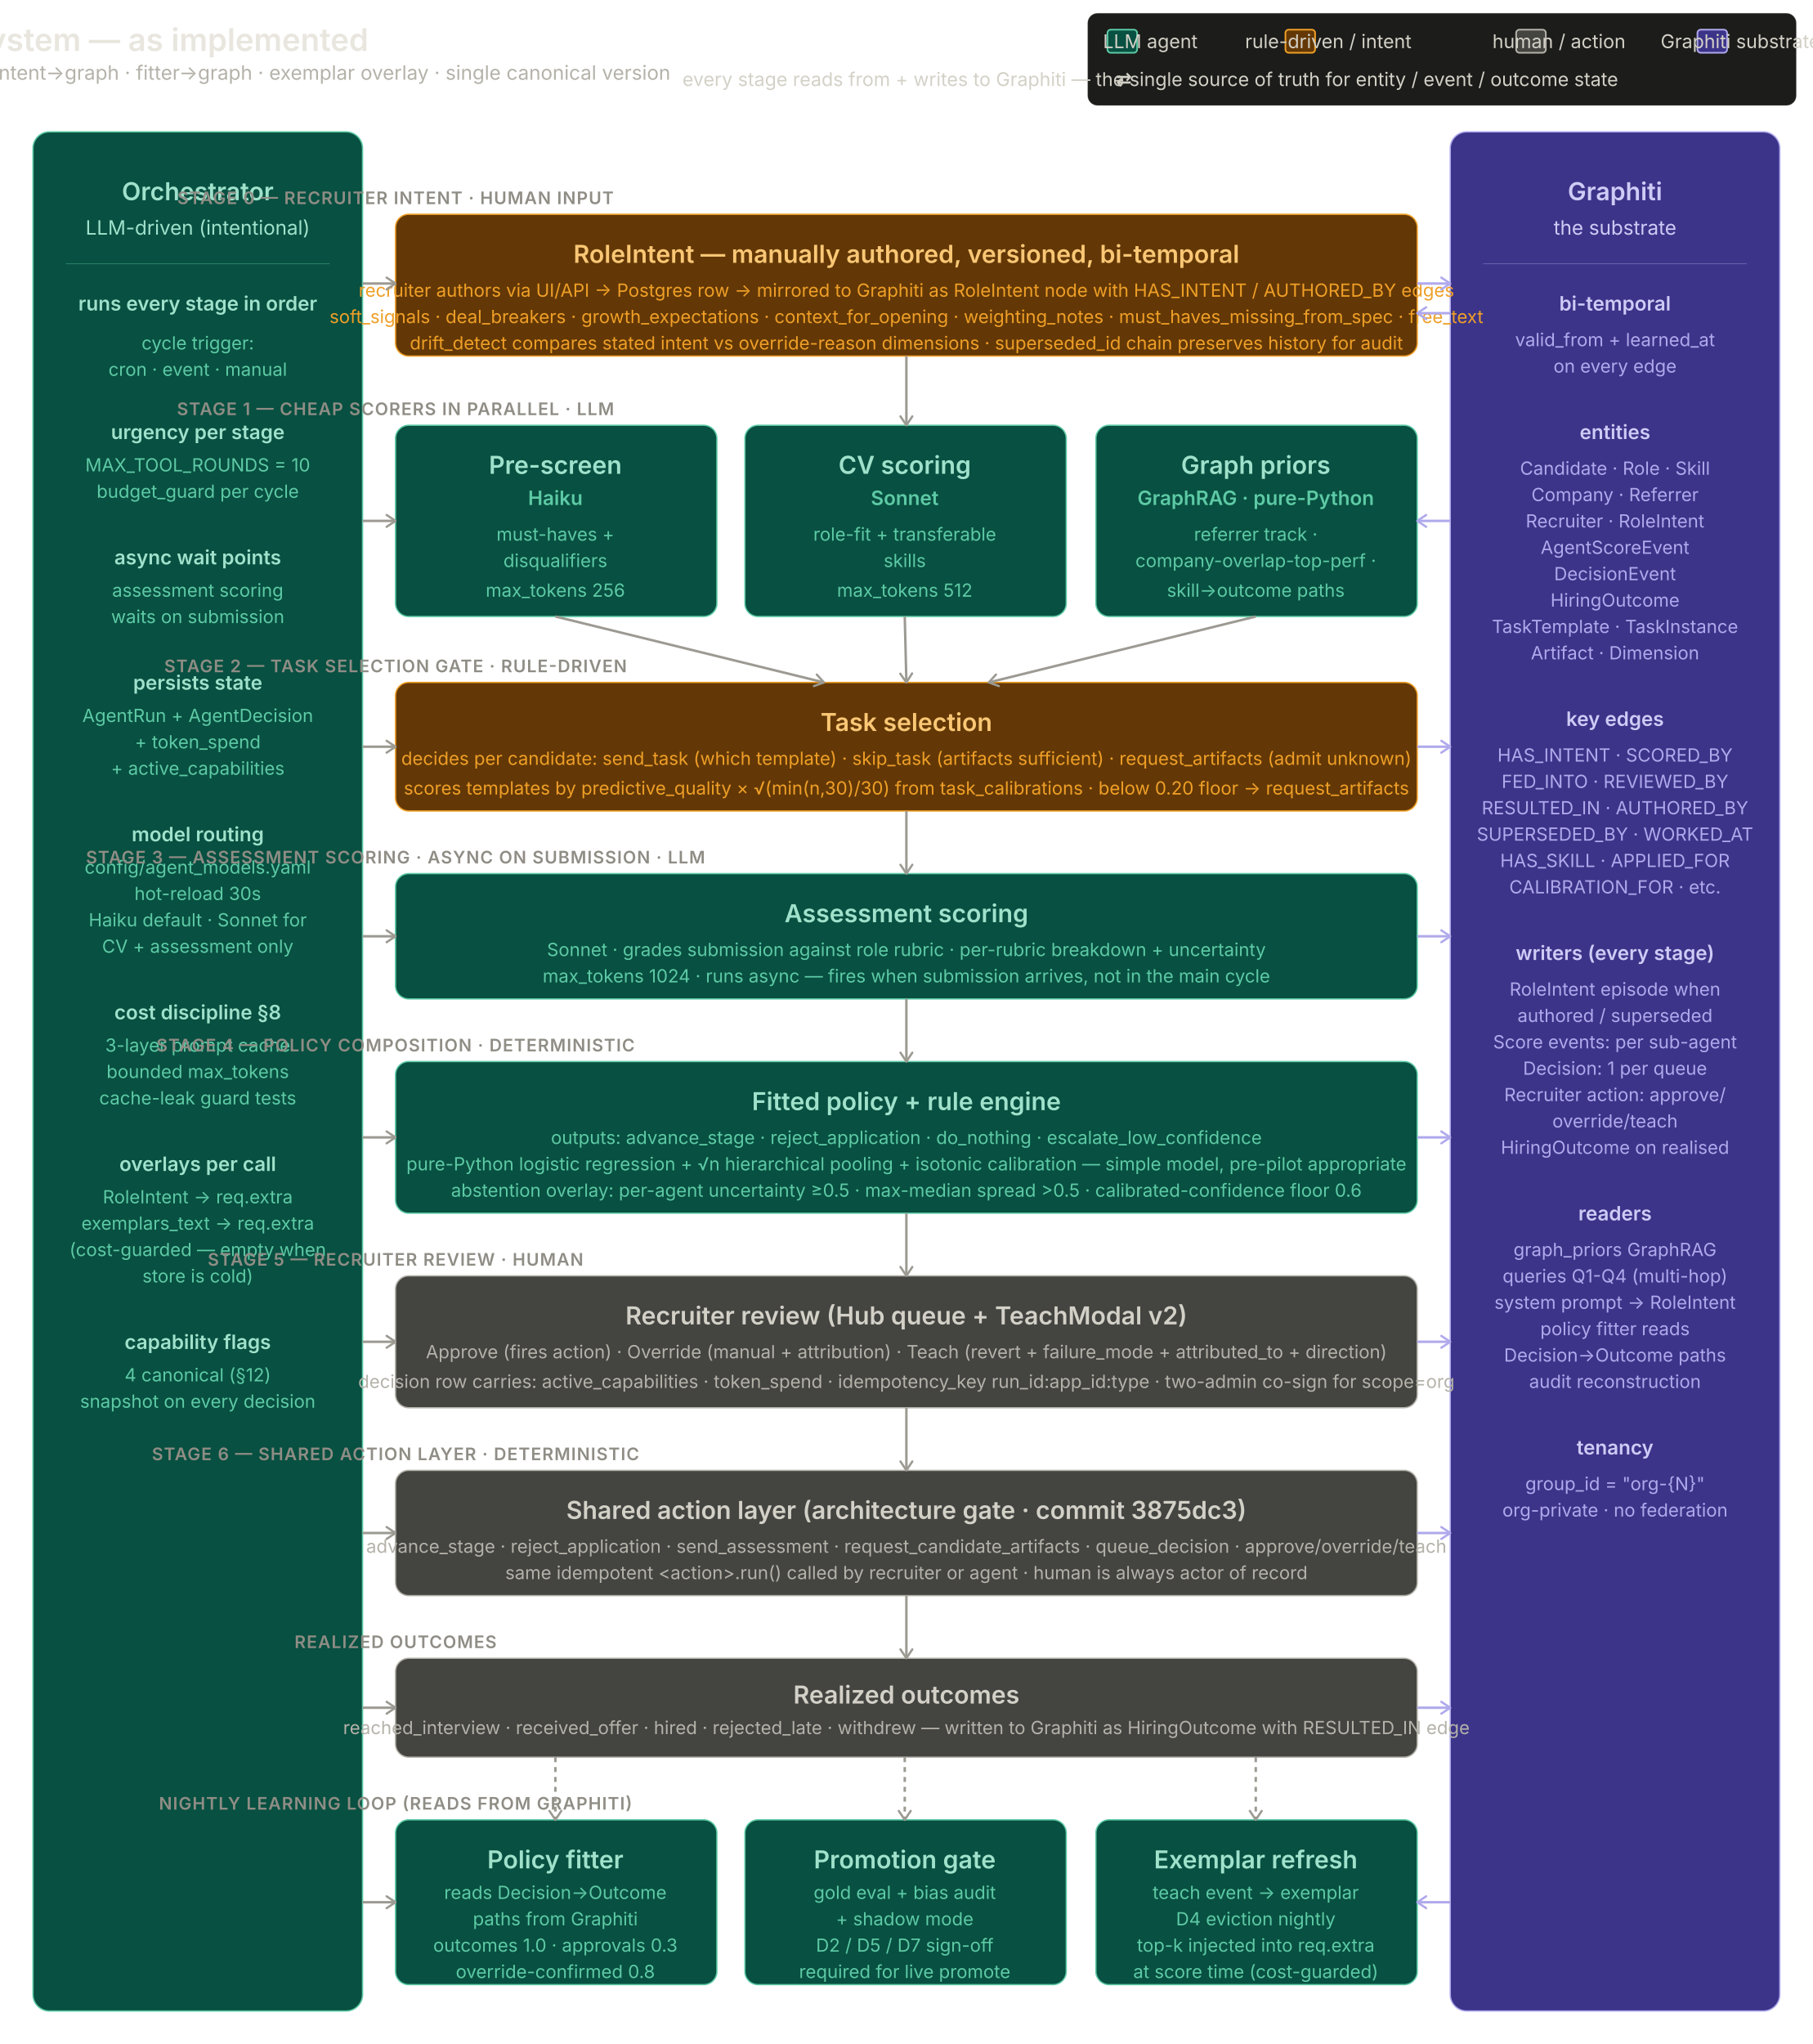
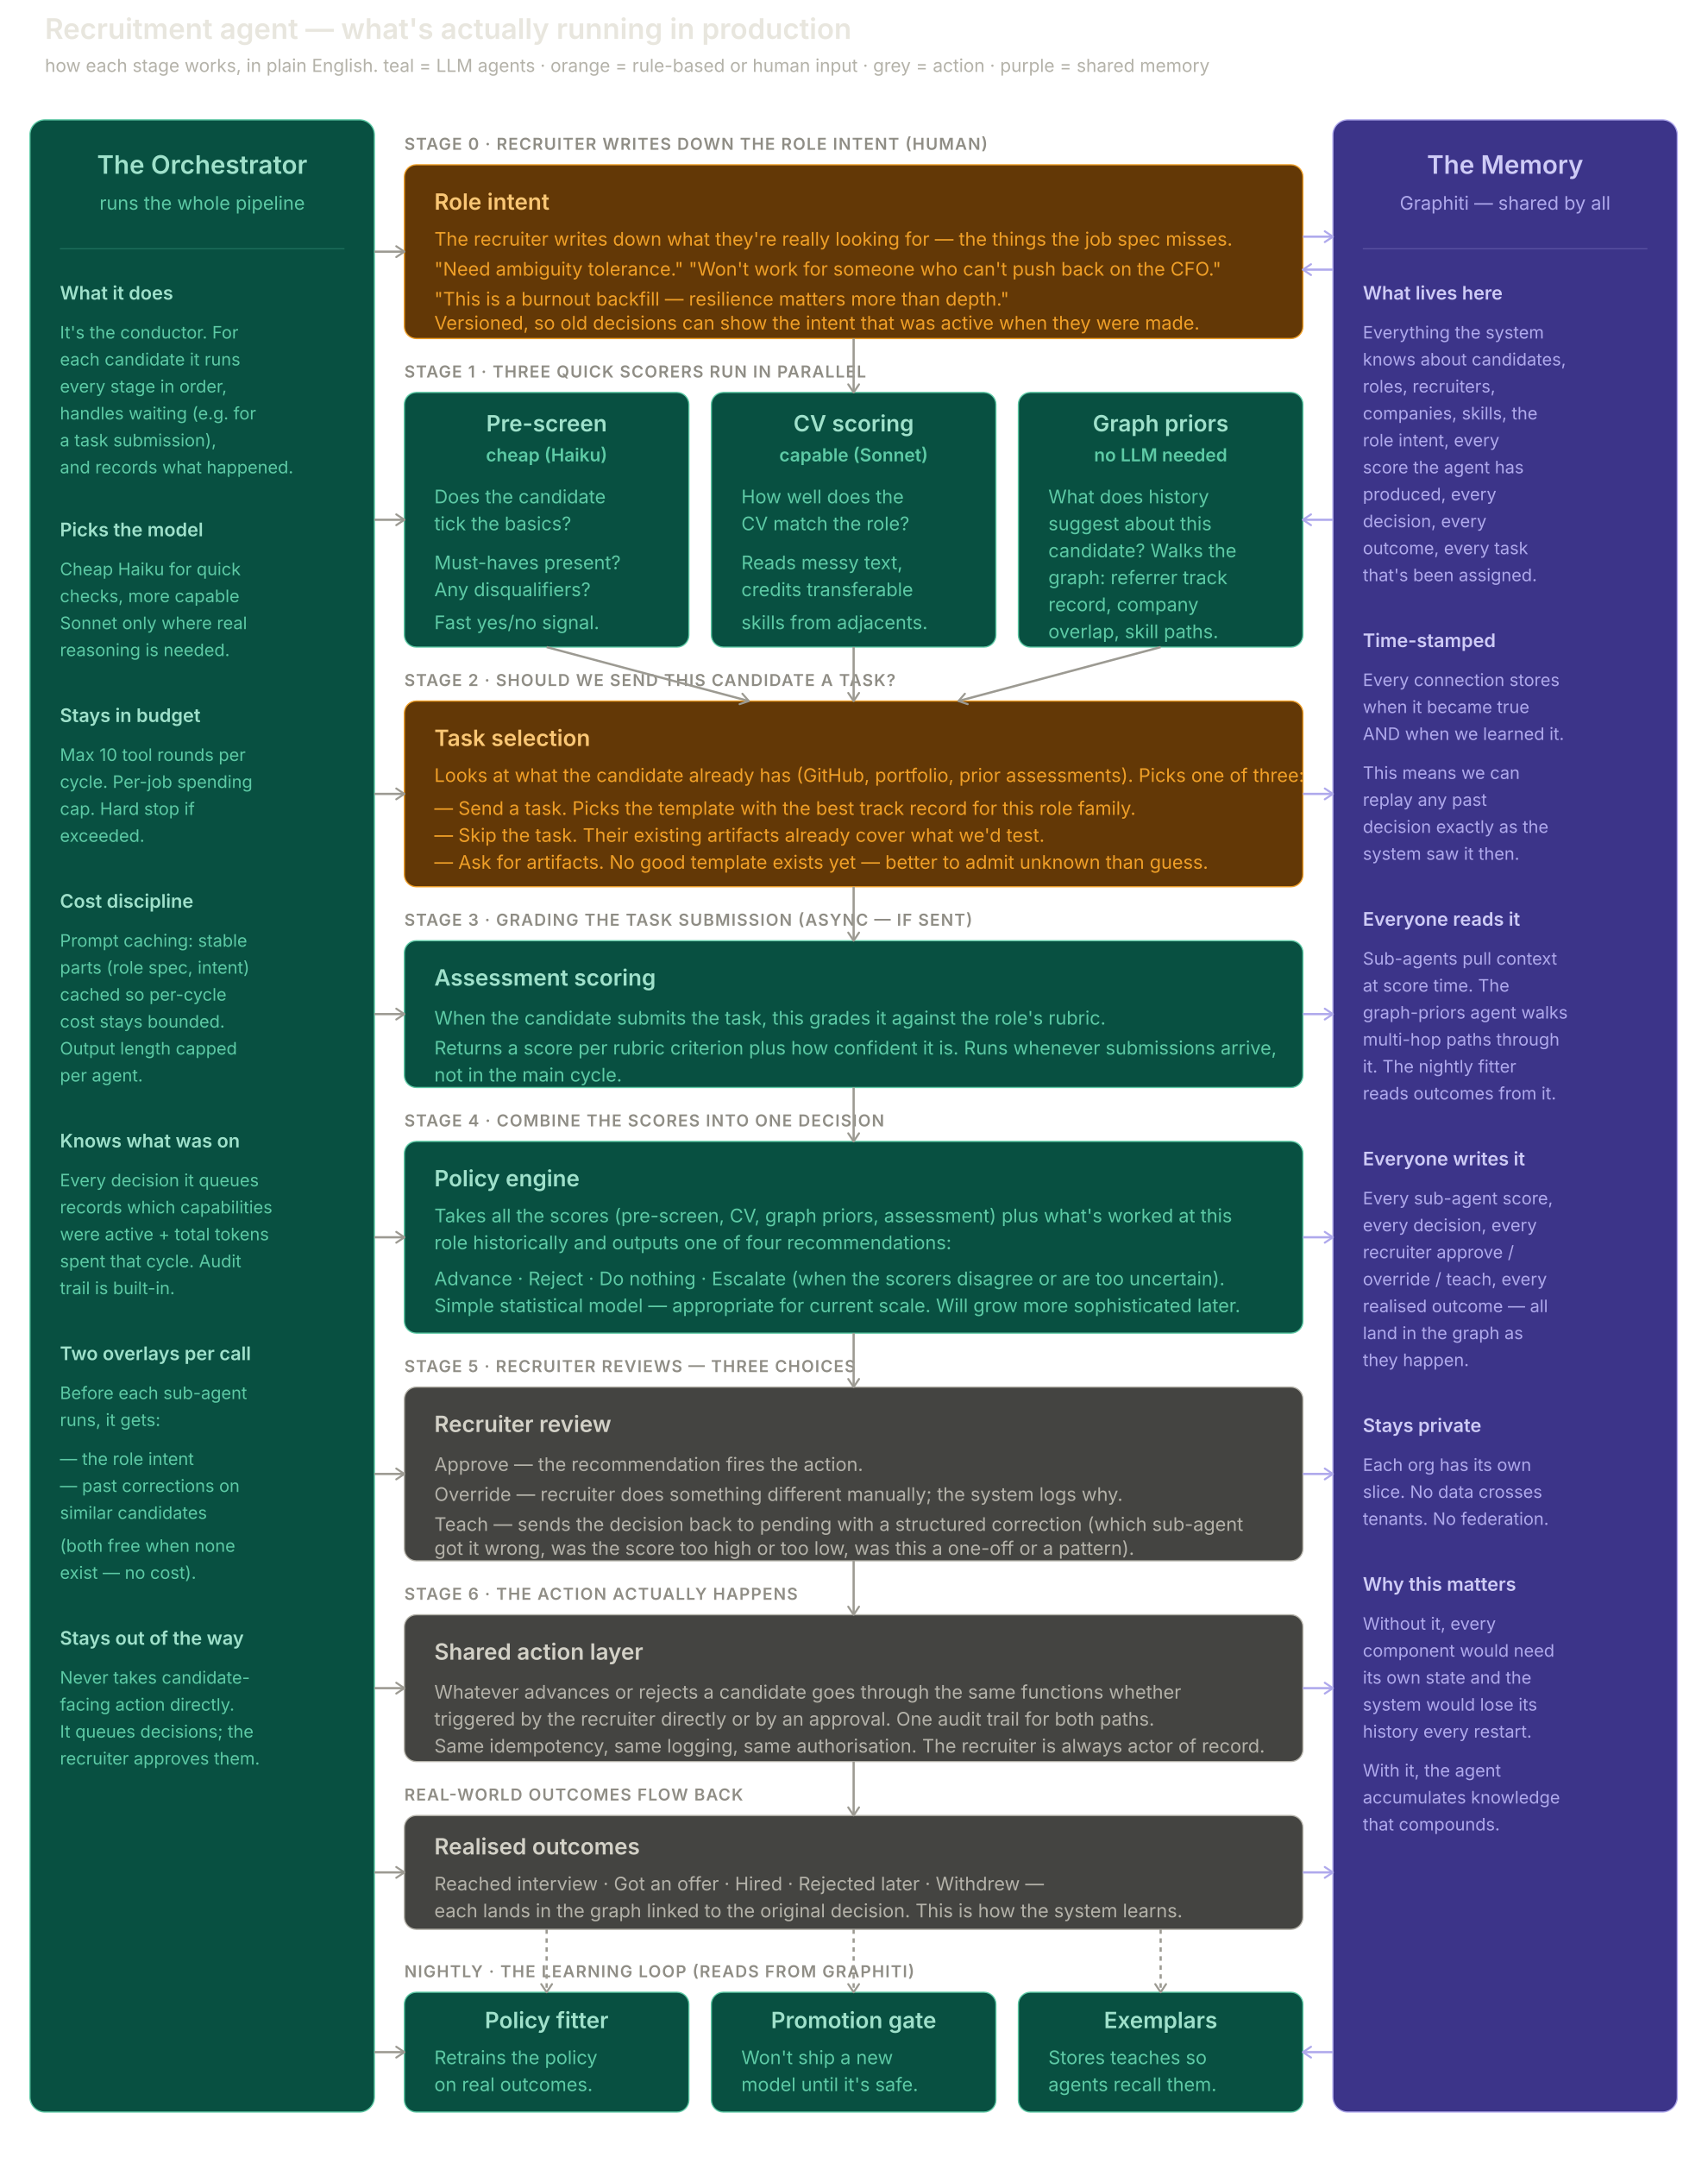
- <svg xmlns="http://www.w3.org/2000/svg" width="100%" viewBox="0 0 1100 1240" role="img" font-family="-apple-system, system-ui, 'Segoe UI', sans-serif">
+ <svg xmlns="http://www.w3.org/2000/svg" width="100%" viewBox="0 0 1140 1440" role="img" font-family="-apple-system, system-ui, 'Segoe UI', sans-serif">
  <defs>
    <marker id="arrow" viewBox="0 0 10 10" refX="8" refY="5" markerWidth="6" markerHeight="6" orient="auto-start-reverse">
      <path d="M2 1L8 5L2 9" fill="none" stroke="rgb(156,154,146)" stroke-width="1.5" stroke-linecap="round" stroke-linejoin="round" />
    </marker>
    <marker id="arrow-purple" viewBox="0 0 10 10" refX="8" refY="5" markerWidth="6" markerHeight="6" orient="auto-start-reverse">
      <path d="M2 1L8 5L2 9" fill="none" stroke="rgb(175,169,236)" stroke-width="1.5" stroke-linecap="round" stroke-linejoin="round" />
    </marker>
  </defs>
  <style>
-   text { font-family: -apple-system, system-ui, 'Segoe UI', sans-serif; text-anchor: middle; dominant-baseline: central; }
+   text { font-family: -apple-system, system-ui, 'Segoe UI', sans-serif; }
  .title { fill: rgb(232,230,222); font-size: 19px; font-weight: 600; }
  .subtitle { fill: rgb(180,178,169); font-size: 12px; }
  .legend { fill: rgb(211,209,199); font-size: 11.5px; }
-   .stage-tag { fill: rgb(143,141,133); font-size: 10.5px; font-weight: 600; letter-spacing: 0.05em; }
-   .h1 { font-size: 15px; font-weight: 600; }
-   .h2 { font-size: 12px; }
-   .h3 { font-size: 11px; }
-   .vertical-label { font-size: 16px; font-weight: 600; letter-spacing: 0.1em; }
+   .stage-tag { fill: rgb(143,141,133); font-size: 11px; font-weight: 600; letter-spacing: 0.06em; }
+ 
+   .col-title { font-size: 17px; font-weight: 600; }
+   .col-sub { font-size: 12.5px; }
+   .col-section { font-size: 12.5px; font-weight: 600; }
+   .col-body { font-size: 11.5px; }
+ 
+   .box-title { font-size: 15px; font-weight: 600; }
+   .box-tag { font-size: 12px; font-weight: 600; }
+   .box-body { font-size: 12.5px; }
+ 
+   .pre-screen-text-1 { fill: rgb(159,225,203); }
+   .pre-screen-text-2 { fill: rgb(93,202,165); }
+   .intent-text-1 { fill: rgb(250,199,117); }
+   .intent-text-2 { fill: rgb(239,159,39); }
+   .human-text-1 { fill: rgb(211,209,199); }
+   .human-text-2 { fill: rgb(180,178,169); }
+   .graph-text-1 { fill: rgb(206,203,246); }
+   .graph-text-2 { fill: rgb(175,169,236); }
</style>
-   <text x="30" y="24" class="title" text-anchor="start">Recruiter agent system — as implemented</text>
-   <text x="30" y="44" class="subtitle" text-anchor="start">prod head: migration 084 · 287/287 tests · gaps closed: RoleIntent→graph · fitter→graph · exemplar overlay · single canonical version</text>
-   <g transform="translate(660,8)">
-     <rect width="430" height="56" rx="6" fill="rgb(28,28,26)" stroke="rgba(180,178,169,0.3)" stroke-width="0.5" />
-     <rect x="12" y="10" width="18" height="14" rx="2" fill="rgb(8,80,65)" stroke="rgb(93,202,165)" />
-     <text x="38" y="17" class="legend" text-anchor="start">LLM agent</text>
-     <rect x="120" y="10" width="18" height="14" rx="2" fill="rgb(99,56,6)" stroke="rgb(239,159,39)" />
-     <text x="146" y="17" class="legend" text-anchor="start">rule-driven / intent</text>
-     <rect x="260" y="10" width="18" height="14" rx="2" fill="rgb(68,68,65)" stroke="rgb(180,178,169)" />
-     <text x="286" y="17" class="legend" text-anchor="start">human / action</text>
-     <rect x="370" y="10" width="18" height="14" rx="2" fill="rgb(60,52,137)" stroke="rgb(175,169,236)" />
-     <text x="396" y="17" class="legend" text-anchor="start">Graphiti substrate</text>
-     <text x="22" y="40" class="legend" text-anchor="start" fill="rgb(175,169,236)" font-weight="600">⇄</text>
-     <text x="38" y="40" class="legend" text-anchor="start">every stage reads from + writes to Graphiti — the single source of truth for entity / event / outcome state</text>
-   </g>
-   <g>
-     <rect x="20" y="80" width="200" height="1140" rx="10" fill="rgb(8,80,65)" stroke="rgb(93,202,165)" stroke-width="0.8" />
-     <text x="120" y="116" fill="rgb(159,225,203)" class="h1">Orchestrator</text>
-     <text x="120" y="138" fill="rgb(159,225,203)" class="h2">LLM-driven (intentional)</text>
-     <line x1="40" y1="160" x2="200" y2="160" stroke="rgba(93,202,165,0.4)" stroke-width="0.5" />
-     <text x="120" y="184" fill="rgb(159,225,203)" class="h2" font-weight="600">runs every stage in order</text>
-     <text x="120" y="208" fill="rgb(93,202,165)" class="h3">cycle trigger:</text>
-     <text x="120" y="224" fill="rgb(93,202,165)" class="h3">cron · event · manual</text>
-     <text x="120" y="262" fill="rgb(159,225,203)" class="h2" font-weight="600">urgency per stage</text>
-     <text x="120" y="282" fill="rgb(93,202,165)" class="h3">MAX_TOOL_ROUNDS = 10</text>
-     <text x="120" y="298" fill="rgb(93,202,165)" class="h3">budget_guard per cycle</text>
-     <text x="120" y="338" fill="rgb(159,225,203)" class="h2" font-weight="600">async wait points</text>
-     <text x="120" y="358" fill="rgb(93,202,165)" class="h3">assessment scoring</text>
-     <text x="120" y="374" fill="rgb(93,202,165)" class="h3">waits on submission</text>
-     <text x="120" y="414" fill="rgb(159,225,203)" class="h2" font-weight="600">persists state</text>
-     <text x="120" y="434" fill="rgb(93,202,165)" class="h3">AgentRun + AgentDecision</text>
-     <text x="120" y="450" fill="rgb(93,202,165)" class="h3">+ token_spend</text>
-     <text x="120" y="466" fill="rgb(93,202,165)" class="h3">+ active_capabilities</text>
-     <text x="120" y="506" fill="rgb(159,225,203)" class="h2" font-weight="600">model routing</text>
-     <text x="120" y="526" fill="rgb(93,202,165)" class="h3">config/agent_models.yaml</text>
-     <text x="120" y="542" fill="rgb(93,202,165)" class="h3">hot-reload 30s</text>
-     <text x="120" y="558" fill="rgb(93,202,165)" class="h3">Haiku default · Sonnet for</text>
-     <text x="120" y="574" fill="rgb(93,202,165)" class="h3">CV + assessment only</text>
-     <text x="120" y="614" fill="rgb(159,225,203)" class="h2" font-weight="600">cost discipline §8</text>
-     <text x="120" y="634" fill="rgb(93,202,165)" class="h3">3-layer prompt cache</text>
-     <text x="120" y="650" fill="rgb(93,202,165)" class="h3">bounded max_tokens</text>
-     <text x="120" y="666" fill="rgb(93,202,165)" class="h3">cache-leak guard tests</text>
-     <text x="120" y="706" fill="rgb(159,225,203)" class="h2" font-weight="600">overlays per call</text>
-     <text x="120" y="726" fill="rgb(93,202,165)" class="h3">RoleIntent → req.extra</text>
-     <text x="120" y="742" fill="rgb(93,202,165)" class="h3">exemplars_text → req.extra</text>
-     <text x="120" y="758" fill="rgb(93,202,165)" class="h3">(cost-guarded — empty when</text>
-     <text x="120" y="774" fill="rgb(93,202,165)" class="h3">store is cold)</text>
-     <text x="120" y="814" fill="rgb(159,225,203)" class="h2" font-weight="600">capability flags</text>
-     <text x="120" y="834" fill="rgb(93,202,165)" class="h3">4 canonical (§12)</text>
-     <text x="120" y="850" fill="rgb(93,202,165)" class="h3">snapshot on every decision</text>
-   </g>
-   <g>
-     <rect x="880" y="80" width="200" height="1140" rx="10" fill="rgb(60,52,137)" stroke="rgb(175,169,236)" stroke-width="0.8" />
-     <text x="980" y="116" fill="rgb(206,203,246)" class="h1">Graphiti</text>
-     <text x="980" y="138" fill="rgb(206,203,246)" class="h2">the substrate</text>
-     <line x1="900" y1="160" x2="1060" y2="160" stroke="rgba(175,169,236,0.4)" stroke-width="0.5" />
-     <text x="980" y="184" fill="rgb(206,203,246)" class="h2" font-weight="600">bi-temporal</text>
-     <text x="980" y="206" fill="rgb(175,169,236)" class="h3">valid_from + learned_at</text>
-     <text x="980" y="222" fill="rgb(175,169,236)" class="h3">on every edge</text>
-     <text x="980" y="262" fill="rgb(206,203,246)" class="h2" font-weight="600">entities</text>
-     <text x="980" y="284" fill="rgb(175,169,236)" class="h3">Candidate · Role · Skill</text>
-     <text x="980" y="300" fill="rgb(175,169,236)" class="h3">Company · Referrer</text>
-     <text x="980" y="316" fill="rgb(175,169,236)" class="h3">Recruiter · RoleIntent</text>
-     <text x="980" y="332" fill="rgb(175,169,236)" class="h3">AgentScoreEvent</text>
-     <text x="980" y="348" fill="rgb(175,169,236)" class="h3">DecisionEvent</text>
-     <text x="980" y="364" fill="rgb(175,169,236)" class="h3">HiringOutcome</text>
-     <text x="980" y="380" fill="rgb(175,169,236)" class="h3">TaskTemplate · TaskInstance</text>
-     <text x="980" y="396" fill="rgb(175,169,236)" class="h3">Artifact · Dimension</text>
-     <text x="980" y="436" fill="rgb(206,203,246)" class="h2" font-weight="600">key edges</text>
-     <text x="980" y="458" fill="rgb(175,169,236)" class="h3">HAS_INTENT · SCORED_BY</text>
-     <text x="980" y="474" fill="rgb(175,169,236)" class="h3">FED_INTO · REVIEWED_BY</text>
-     <text x="980" y="490" fill="rgb(175,169,236)" class="h3">RESULTED_IN · AUTHORED_BY</text>
-     <text x="980" y="506" fill="rgb(175,169,236)" class="h3">SUPERSEDED_BY · WORKED_AT</text>
-     <text x="980" y="522" fill="rgb(175,169,236)" class="h3">HAS_SKILL · APPLIED_FOR</text>
-     <text x="980" y="538" fill="rgb(175,169,236)" class="h3">CALIBRATION_FOR · etc.</text>
-     <text x="980" y="578" fill="rgb(206,203,246)" class="h2" font-weight="600">writers (every stage)</text>
-     <text x="980" y="600" fill="rgb(175,169,236)" class="h3">RoleIntent episode when</text>
-     <text x="980" y="616" fill="rgb(175,169,236)" class="h3">authored / superseded</text>
-     <text x="980" y="632" fill="rgb(175,169,236)" class="h3">Score events: per sub-agent</text>
-     <text x="980" y="648" fill="rgb(175,169,236)" class="h3">Decision: 1 per queue</text>
-     <text x="980" y="664" fill="rgb(175,169,236)" class="h3">Recruiter action: approve/</text>
-     <text x="980" y="680" fill="rgb(175,169,236)" class="h3">override/teach</text>
-     <text x="980" y="696" fill="rgb(175,169,236)" class="h3">HiringOutcome on realised</text>
-     <text x="980" y="736" fill="rgb(206,203,246)" class="h2" font-weight="600">readers</text>
-     <text x="980" y="758" fill="rgb(175,169,236)" class="h3">graph_priors GraphRAG</text>
-     <text x="980" y="774" fill="rgb(175,169,236)" class="h3">queries Q1-Q4 (multi-hop)</text>
-     <text x="980" y="790" fill="rgb(175,169,236)" class="h3">system prompt → RoleIntent</text>
-     <text x="980" y="806" fill="rgb(175,169,236)" class="h3">policy fitter reads</text>
-     <text x="980" y="822" fill="rgb(175,169,236)" class="h3">Decision→Outcome paths</text>
-     <text x="980" y="838" fill="rgb(175,169,236)" class="h3">audit reconstruction</text>
-     <text x="980" y="878" fill="rgb(206,203,246)" class="h2" font-weight="600">tenancy</text>
-     <text x="980" y="900" fill="rgb(175,169,236)" class="h3">group_id = "org-{N}"</text>
-     <text x="980" y="916" fill="rgb(175,169,236)" class="h3">org-private · no federation</text>
-   </g>
-   <g>
-     <text x="240" y="120" class="stage-tag" text-anchor="start">STAGE 0 — RECRUITER INTENT · HUMAN INPUT</text>
-     <rect x="240" y="130" width="620" height="86" rx="8" fill="rgb(99,56,6)" stroke="rgb(239,159,39)" stroke-width="0.8" />
-     <text x="550" y="154" fill="rgb(250,199,117)" class="h1">RoleIntent — manually authored, versioned, bi-temporal</text>
-     <text x="550" y="176" fill="rgb(239,159,39)" class="h3">recruiter authors via UI/API → Postgres row → mirrored to Graphiti as RoleIntent node with HAS_INTENT / AUTHORED_BY edges</text>
-     <text x="550" y="192" fill="rgb(239,159,39)" class="h3">soft_signals · deal_breakers · growth_expectations · context_for_opening · weighting_notes · must_haves_missing_from_spec · free_text</text>
-     <text x="550" y="208" fill="rgb(239,159,39)" class="h3">drift_detect compares stated intent vs override-reason dimensions · superseded_id chain preserves history for audit</text>
-   </g>
-   <g>
-     <text x="240" y="248" class="stage-tag" text-anchor="start">STAGE 1 — CHEAP SCORERS IN PARALLEL · LLM</text>
-     <rect x="240" y="258" width="195" height="116" rx="8" fill="rgb(8,80,65)" stroke="rgb(93,202,165)" stroke-width="0.8" />
-     <text x="337" y="282" fill="rgb(159,225,203)" class="h1">Pre-screen</text>
-     <text x="337" y="302" fill="rgb(93,202,165)" class="h2" font-weight="600">Haiku</text>
-     <text x="337" y="324" fill="rgb(93,202,165)" class="h3">must-haves +</text>
-     <text x="337" y="340" fill="rgb(93,202,165)" class="h3">disqualifiers</text>
-     <text x="337" y="358" fill="rgb(93,202,165)" class="h3">max_tokens 256</text>
-     <rect x="452" y="258" width="195" height="116" rx="8" fill="rgb(8,80,65)" stroke="rgb(93,202,165)" stroke-width="0.8" />
-     <text x="549" y="282" fill="rgb(159,225,203)" class="h1">CV scoring</text>
-     <text x="549" y="302" fill="rgb(93,202,165)" class="h2" font-weight="600">Sonnet</text>
-     <text x="549" y="324" fill="rgb(93,202,165)" class="h3">role-fit + transferable</text>
-     <text x="549" y="340" fill="rgb(93,202,165)" class="h3">skills</text>
-     <text x="549" y="358" fill="rgb(93,202,165)" class="h3">max_tokens 512</text>
-     <rect x="665" y="258" width="195" height="116" rx="8" fill="rgb(8,80,65)" stroke="rgb(93,202,165)" stroke-width="0.8" />
-     <text x="762" y="282" fill="rgb(159,225,203)" class="h1">Graph priors</text>
-     <text x="762" y="302" fill="rgb(93,202,165)" class="h2" font-weight="600">GraphRAG · pure-Python</text>
-     <text x="762" y="324" fill="rgb(93,202,165)" class="h3">referrer track ·</text>
-     <text x="762" y="340" fill="rgb(93,202,165)" class="h3">company-overlap-top-perf ·</text>
-     <text x="762" y="358" fill="rgb(93,202,165)" class="h3">skill→outcome paths</text>
-   </g>
-   <g>
-     <text x="240" y="404" class="stage-tag" text-anchor="start">STAGE 2 — TASK SELECTION GATE · RULE-DRIVEN</text>
-     <rect x="240" y="414" width="620" height="78" rx="8" fill="rgb(99,56,6)" stroke="rgb(239,159,39)" stroke-width="0.8" />
-     <text x="550" y="438" fill="rgb(250,199,117)" class="h1">Task selection</text>
-     <text x="550" y="460" fill="rgb(239,159,39)" class="h3">decides per candidate: send_task (which template) · skip_task (artifacts sufficient) · request_artifacts (admit unknown)</text>
-     <text x="550" y="478" fill="rgb(239,159,39)" class="h3">scores templates by predictive_quality × √(min(n,30)/30) from task_calibrations · below 0.20 floor → request_artifacts</text>
-   </g>
-   <g>
-     <text x="240" y="520" class="stage-tag" text-anchor="start">STAGE 3 — ASSESSMENT SCORING · ASYNC ON SUBMISSION · LLM</text>
-     <rect x="240" y="530" width="620" height="76" rx="8" fill="rgb(8,80,65)" stroke="rgb(93,202,165)" stroke-width="0.8" />
-     <text x="550" y="554" fill="rgb(159,225,203)" class="h1">Assessment scoring</text>
-     <text x="550" y="576" fill="rgb(93,202,165)" class="h3">Sonnet · grades submission against role rubric · per-rubric breakdown + uncertainty</text>
-     <text x="550" y="592" fill="rgb(93,202,165)" class="h3">max_tokens 1024 · runs async — fires when submission arrives, not in the main cycle</text>
-   </g>
-   <g>
-     <text x="240" y="634" class="stage-tag" text-anchor="start">STAGE 4 — POLICY COMPOSITION · DETERMINISTIC</text>
-     <rect x="240" y="644" width="620" height="92" rx="8" fill="rgb(8,80,65)" stroke="rgb(93,202,165)" stroke-width="0.8" />
-     <text x="550" y="668" fill="rgb(159,225,203)" class="h1">Fitted policy + rule engine</text>
-     <text x="550" y="690" fill="rgb(93,202,165)" class="h3">outputs: advance_stage · reject_application · do_nothing · escalate_low_confidence</text>
-     <text x="550" y="706" fill="rgb(93,202,165)" class="h3">pure-Python logistic regression + √n hierarchical pooling + isotonic calibration — simple model, pre-pilot appropriate</text>
-     <text x="550" y="722" fill="rgb(93,202,165)" class="h3">abstention overlay: per-agent uncertainty ≥0.5 · max-median spread &gt;0.5 · calibrated-confidence floor 0.6</text>
-   </g>
-   <g>
-     <text x="240" y="764" class="stage-tag" text-anchor="start">STAGE 5 — RECRUITER REVIEW · HUMAN</text>
-     <rect x="240" y="774" width="620" height="80" rx="8" fill="rgb(68,68,65)" stroke="rgb(180,178,169)" stroke-width="0.8" />
-     <text x="550" y="798" fill="rgb(211,209,199)" class="h1">Recruiter review (Hub queue + TeachModal v2)</text>
-     <text x="550" y="820" fill="rgb(180,178,169)" class="h3">Approve (fires action) · Override (manual + attribution) · Teach (revert + failure_mode + attributed_to + direction)</text>
-     <text x="550" y="838" fill="rgb(180,178,169)" class="h3">decision row carries: active_capabilities · token_spend · idempotency_key run_id:app_id:type · two-admin co-sign for scope=org</text>
-   </g>
-   <g>
-     <text x="240" y="882" class="stage-tag" text-anchor="start">STAGE 6 — SHARED ACTION LAYER · DETERMINISTIC</text>
-     <rect x="240" y="892" width="620" height="76" rx="8" fill="rgb(68,68,65)" stroke="rgb(180,178,169)" stroke-width="0.8" />
-     <text x="550" y="916" fill="rgb(211,209,199)" class="h1">Shared action layer (architecture gate · commit 3875dc3)</text>
-     <text x="550" y="938" fill="rgb(180,178,169)" class="h3">advance_stage · reject_application · send_assessment · request_candidate_artifacts · queue_decision · approve/override/teach</text>
-     <text x="550" y="954" fill="rgb(180,178,169)" class="h3">same idempotent &lt;action&gt;.run() called by recruiter or agent · human is always actor of record</text>
-   </g>
-   <g>
-     <text x="240" y="996" class="stage-tag" text-anchor="start">REALIZED OUTCOMES</text>
-     <rect x="240" y="1006" width="620" height="60" rx="8" fill="rgb(68,68,65)" stroke="rgb(180,178,169)" stroke-width="0.8" />
-     <text x="550" y="1028" fill="rgb(211,209,199)" class="h1">Realized outcomes</text>
-     <text x="550" y="1048" fill="rgb(180,178,169)" class="h3">reached_interview · received_offer · hired · rejected_late · withdrew — written to Graphiti as HiringOutcome with RESULTED_IN edge</text>
-   </g>
-   <g>
-     <text x="240" y="1094" class="stage-tag" text-anchor="start">NIGHTLY LEARNING LOOP (READS FROM GRAPHITI)</text>
-     <rect x="240" y="1104" width="195" height="100" rx="8" fill="rgb(8,80,65)" stroke="rgb(93,202,165)" stroke-width="0.8" />
-     <text x="337" y="1128" fill="rgb(159,225,203)" class="h1">Policy fitter</text>
-     <text x="337" y="1148" fill="rgb(93,202,165)" class="h3">reads Decision→Outcome</text>
-     <text x="337" y="1164" fill="rgb(93,202,165)" class="h3">paths from Graphiti</text>
-     <text x="337" y="1180" fill="rgb(93,202,165)" class="h3">outcomes 1.0 · approvals 0.3</text>
-     <text x="337" y="1196" fill="rgb(93,202,165)" class="h3">override-confirmed 0.8</text>
-     <rect x="452" y="1104" width="195" height="100" rx="8" fill="rgb(8,80,65)" stroke="rgb(93,202,165)" stroke-width="0.8" />
-     <text x="549" y="1128" fill="rgb(159,225,203)" class="h1">Promotion gate</text>
-     <text x="549" y="1148" fill="rgb(93,202,165)" class="h3">gold eval + bias audit</text>
-     <text x="549" y="1164" fill="rgb(93,202,165)" class="h3">+ shadow mode</text>
-     <text x="549" y="1180" fill="rgb(93,202,165)" class="h3">D2 / D5 / D7 sign-off</text>
-     <text x="549" y="1196" fill="rgb(93,202,165)" class="h3">required for live promote</text>
-     <rect x="665" y="1104" width="195" height="100" rx="8" fill="rgb(8,80,65)" stroke="rgb(93,202,165)" stroke-width="0.8" />
-     <text x="762" y="1128" fill="rgb(159,225,203)" class="h1">Exemplar refresh</text>
-     <text x="762" y="1148" fill="rgb(93,202,165)" class="h3">teach event → exemplar</text>
-     <text x="762" y="1164" fill="rgb(93,202,165)" class="h3">D4 eviction nightly</text>
-     <text x="762" y="1180" fill="rgb(93,202,165)" class="h3">top-k injected into req.extra</text>
-     <text x="762" y="1196" fill="rgb(93,202,165)" class="h3">at score time (cost-guarded)</text>
-   </g>
-   <line x1="220" y1="172" x2="240" y2="172" marker-end="url(#arrow)" stroke="rgb(156,154,146)" stroke-width="1.5" fill="none" />
-   <line x1="220" y1="316" x2="240" y2="316" marker-end="url(#arrow)" stroke="rgb(156,154,146)" stroke-width="1.5" fill="none" />
-   <line x1="220" y1="453" x2="240" y2="453" marker-end="url(#arrow)" stroke="rgb(156,154,146)" stroke-width="1.5" fill="none" />
-   <line x1="220" y1="568" x2="240" y2="568" marker-end="url(#arrow)" stroke="rgb(156,154,146)" stroke-width="1.5" fill="none" />
-   <line x1="220" y1="690" x2="240" y2="690" marker-end="url(#arrow)" stroke="rgb(156,154,146)" stroke-width="1.5" fill="none" />
-   <line x1="220" y1="814" x2="240" y2="814" marker-end="url(#arrow)" stroke="rgb(156,154,146)" stroke-width="1.5" fill="none" />
-   <line x1="220" y1="930" x2="240" y2="930" marker-end="url(#arrow)" stroke="rgb(156,154,146)" stroke-width="1.5" fill="none" />
-   <line x1="220" y1="1036" x2="240" y2="1036" marker-end="url(#arrow)" stroke="rgb(156,154,146)" stroke-width="1.5" fill="none" />
-   <line x1="220" y1="1154" x2="240" y2="1154" marker-end="url(#arrow)" stroke="rgb(156,154,146)" stroke-width="1.5" fill="none" />
-   <line x1="860" y1="172" x2="880" y2="172" marker-end="url(#arrow-purple)" stroke="rgb(175,169,236)" stroke-width="1.5" fill="none" />
-   <line x1="880" y1="190" x2="860" y2="190" marker-end="url(#arrow-purple)" stroke="rgb(175,169,236)" stroke-width="1.5" fill="none" />
-   <line x1="880" y1="316" x2="860" y2="316" marker-end="url(#arrow-purple)" stroke="rgb(175,169,236)" stroke-width="1.5" fill="none" />
-   <line x1="860" y1="453" x2="880" y2="453" marker-end="url(#arrow-purple)" stroke="rgb(175,169,236)" stroke-width="1.5" fill="none" />
-   <line x1="860" y1="568" x2="880" y2="568" marker-end="url(#arrow-purple)" stroke="rgb(175,169,236)" stroke-width="1.5" fill="none" />
-   <line x1="860" y1="690" x2="880" y2="690" marker-end="url(#arrow-purple)" stroke="rgb(175,169,236)" stroke-width="1.5" fill="none" />
-   <line x1="860" y1="814" x2="880" y2="814" marker-end="url(#arrow-purple)" stroke="rgb(175,169,236)" stroke-width="1.5" fill="none" />
-   <line x1="860" y1="930" x2="880" y2="930" marker-end="url(#arrow-purple)" stroke="rgb(175,169,236)" stroke-width="1.5" fill="none" />
-   <line x1="860" y1="1036" x2="880" y2="1036" marker-end="url(#arrow-purple)" stroke="rgb(175,169,236)" stroke-width="1.5" fill="none" />
-   <line x1="880" y1="1154" x2="860" y2="1154" marker-end="url(#arrow-purple)" stroke="rgb(175,169,236)" stroke-width="1.5" fill="none" />
-   <line x1="550" y1="216" x2="550" y2="258" marker-end="url(#arrow)" stroke="rgb(156,154,146)" stroke-width="1.5" fill="none" />
-   <line x1="337" y1="374" x2="500" y2="414" marker-end="url(#arrow)" stroke="rgb(156,154,146)" stroke-width="1.5" fill="none" />
-   <line x1="549" y1="374" x2="550" y2="414" marker-end="url(#arrow)" stroke="rgb(156,154,146)" stroke-width="1.5" fill="none" />
-   <line x1="762" y1="374" x2="600" y2="414" marker-end="url(#arrow)" stroke="rgb(156,154,146)" stroke-width="1.5" fill="none" />
-   <line x1="550" y1="492" x2="550" y2="530" marker-end="url(#arrow)" stroke="rgb(156,154,146)" stroke-width="1.5" fill="none" />
-   <line x1="550" y1="606" x2="550" y2="644" marker-end="url(#arrow)" stroke="rgb(156,154,146)" stroke-width="1.5" fill="none" />
-   <line x1="550" y1="736" x2="550" y2="774" marker-end="url(#arrow)" stroke="rgb(156,154,146)" stroke-width="1.5" fill="none" />
-   <line x1="550" y1="854" x2="550" y2="892" marker-end="url(#arrow)" stroke="rgb(156,154,146)" stroke-width="1.5" fill="none" />
-   <line x1="550" y1="968" x2="550" y2="1006" marker-end="url(#arrow)" stroke="rgb(156,154,146)" stroke-width="1.5" fill="none" />
-   <path d="M 337 1066 Q 337 1090 337 1104" fill="none" marker-end="url(#arrow)" stroke="rgb(156,154,146)" stroke-width="1.5" stroke-dasharray="3 3" />
-   <path d="M 549 1066 Q 549 1090 549 1104" fill="none" marker-end="url(#arrow)" stroke="rgb(156,154,146)" stroke-width="1.5" stroke-dasharray="3 3" />
-   <path d="M 762 1066 Q 762 1090 762 1104" fill="none" marker-end="url(#arrow)" stroke="rgb(156,154,146)" stroke-width="1.5" stroke-dasharray="3 3" />
+   <text x="30" y="26" class="title">Recruitment agent — what's actually running in production</text>
+   <text x="30" y="48" class="subtitle">how each stage works, in plain English. teal = LLM agents · orange = rule-based or human input · grey = action · purple = shared memory</text>
+   <g>
+     <rect x="20" y="80" width="230" height="1330" rx="10" fill="rgb(8,80,65)" stroke="rgb(93,202,165)" stroke-width="0.8" />
+     <text x="135" y="116" text-anchor="middle" class="col-title pre-screen-text-1">The Orchestrator</text>
+     <text x="135" y="140" text-anchor="middle" class="col-sub pre-screen-text-2">runs the whole pipeline</text>
+     <line x1="40" y1="166" x2="230" y2="166" stroke="rgba(93,202,165,0.4)" stroke-width="0.5" />
+     <text x="40" y="200" class="col-section pre-screen-text-1">What it does</text>
+     <text x="40" y="226" class="col-body pre-screen-text-2">It's the conductor. For</text>
+     <text x="40" y="244" class="col-body pre-screen-text-2">each candidate it runs</text>
+     <text x="40" y="262" class="col-body pre-screen-text-2">every stage in order,</text>
+     <text x="40" y="280" class="col-body pre-screen-text-2">handles waiting (e.g. for</text>
+     <text x="40" y="298" class="col-body pre-screen-text-2">a task submission),</text>
+     <text x="40" y="316" class="col-body pre-screen-text-2">and records what happened.</text>
+     <text x="40" y="358" class="col-section pre-screen-text-1">Picks the model</text>
+     <text x="40" y="384" class="col-body pre-screen-text-2">Cheap Haiku for quick</text>
+     <text x="40" y="402" class="col-body pre-screen-text-2">checks, more capable</text>
+     <text x="40" y="420" class="col-body pre-screen-text-2">Sonnet only where real</text>
+     <text x="40" y="438" class="col-body pre-screen-text-2">reasoning is needed.</text>
+     <text x="40" y="482" class="col-section pre-screen-text-1">Stays in budget</text>
+     <text x="40" y="508" class="col-body pre-screen-text-2">Max 10 tool rounds per</text>
+     <text x="40" y="526" class="col-body pre-screen-text-2">cycle. Per-job spending</text>
+     <text x="40" y="544" class="col-body pre-screen-text-2">cap. Hard stop if</text>
+     <text x="40" y="562" class="col-body pre-screen-text-2">exceeded.</text>
+     <text x="40" y="606" class="col-section pre-screen-text-1">Cost discipline</text>
+     <text x="40" y="632" class="col-body pre-screen-text-2">Prompt caching: stable</text>
+     <text x="40" y="650" class="col-body pre-screen-text-2">parts (role spec, intent)</text>
+     <text x="40" y="668" class="col-body pre-screen-text-2">cached so per-cycle</text>
+     <text x="40" y="686" class="col-body pre-screen-text-2">cost stays bounded.</text>
+     <text x="40" y="704" class="col-body pre-screen-text-2">Output length capped</text>
+     <text x="40" y="722" class="col-body pre-screen-text-2">per agent.</text>
+     <text x="40" y="766" class="col-section pre-screen-text-1">Knows what was on</text>
+     <text x="40" y="792" class="col-body pre-screen-text-2">Every decision it queues</text>
+     <text x="40" y="810" class="col-body pre-screen-text-2">records which capabilities</text>
+     <text x="40" y="828" class="col-body pre-screen-text-2">were active + total tokens</text>
+     <text x="40" y="846" class="col-body pre-screen-text-2">spent that cycle. Audit</text>
+     <text x="40" y="864" class="col-body pre-screen-text-2">trail is built-in.</text>
+     <text x="40" y="908" class="col-section pre-screen-text-1">Two overlays per call</text>
+     <text x="40" y="934" class="col-body pre-screen-text-2">Before each sub-agent</text>
+     <text x="40" y="952" class="col-body pre-screen-text-2">runs, it gets:</text>
+     <text x="40" y="978" class="col-body pre-screen-text-2">— the role intent</text>
+     <text x="40" y="996" class="col-body pre-screen-text-2">— past corrections on</text>
+     <text x="40" y="1014" class="col-body pre-screen-text-2">  similar candidates</text>
+     <text x="40" y="1036" class="col-body pre-screen-text-2">(both free when none</text>
+     <text x="40" y="1054" class="col-body pre-screen-text-2">exist — no cost).</text>
+     <text x="40" y="1098" class="col-section pre-screen-text-1">Stays out of the way</text>
+     <text x="40" y="1124" class="col-body pre-screen-text-2">Never takes candidate-</text>
+     <text x="40" y="1142" class="col-body pre-screen-text-2">facing action directly.</text>
+     <text x="40" y="1160" class="col-body pre-screen-text-2">It queues decisions; the</text>
+     <text x="40" y="1178" class="col-body pre-screen-text-2">recruiter approves them.</text>
+   </g>
+   <g>
+     <rect x="890" y="80" width="230" height="1330" rx="10" fill="rgb(60,52,137)" stroke="rgb(175,169,236)" stroke-width="0.8" />
+     <text x="1005" y="116" text-anchor="middle" class="col-title graph-text-1">The Memory</text>
+     <text x="1005" y="140" text-anchor="middle" class="col-sub graph-text-2">Graphiti — shared by all</text>
+     <line x1="910" y1="166" x2="1100" y2="166" stroke="rgba(175,169,236,0.4)" stroke-width="0.5" />
+     <text x="910" y="200" class="col-section graph-text-1">What lives here</text>
+     <text x="910" y="226" class="col-body graph-text-2">Everything the system</text>
+     <text x="910" y="244" class="col-body graph-text-2">knows about candidates,</text>
+     <text x="910" y="262" class="col-body graph-text-2">roles, recruiters,</text>
+     <text x="910" y="280" class="col-body graph-text-2">companies, skills, the</text>
+     <text x="910" y="298" class="col-body graph-text-2">role intent, every</text>
+     <text x="910" y="316" class="col-body graph-text-2">score the agent has</text>
+     <text x="910" y="334" class="col-body graph-text-2">produced, every</text>
+     <text x="910" y="352" class="col-body graph-text-2">decision, every</text>
+     <text x="910" y="370" class="col-body graph-text-2">outcome, every task</text>
+     <text x="910" y="388" class="col-body graph-text-2">that's been assigned.</text>
+     <text x="910" y="432" class="col-section graph-text-1">Time-stamped</text>
+     <text x="910" y="458" class="col-body graph-text-2">Every connection stores</text>
+     <text x="910" y="476" class="col-body graph-text-2">when it became true</text>
+     <text x="910" y="494" class="col-body graph-text-2">AND when we learned it.</text>
+     <text x="910" y="520" class="col-body graph-text-2">This means we can</text>
+     <text x="910" y="538" class="col-body graph-text-2">replay any past</text>
+     <text x="910" y="556" class="col-body graph-text-2">decision exactly as the</text>
+     <text x="910" y="574" class="col-body graph-text-2">system saw it then.</text>
+     <text x="910" y="618" class="col-section graph-text-1">Everyone reads it</text>
+     <text x="910" y="644" class="col-body graph-text-2">Sub-agents pull context</text>
+     <text x="910" y="662" class="col-body graph-text-2">at score time. The</text>
+     <text x="910" y="680" class="col-body graph-text-2">graph-priors agent walks</text>
+     <text x="910" y="698" class="col-body graph-text-2">multi-hop paths through</text>
+     <text x="910" y="716" class="col-body graph-text-2">it. The nightly fitter</text>
+     <text x="910" y="734" class="col-body graph-text-2">reads outcomes from it.</text>
+     <text x="910" y="778" class="col-section graph-text-1">Everyone writes it</text>
+     <text x="910" y="804" class="col-body graph-text-2">Every sub-agent score,</text>
+     <text x="910" y="822" class="col-body graph-text-2">every decision, every</text>
+     <text x="910" y="840" class="col-body graph-text-2">recruiter approve /</text>
+     <text x="910" y="858" class="col-body graph-text-2">override / teach, every</text>
+     <text x="910" y="876" class="col-body graph-text-2">realised outcome — all</text>
+     <text x="910" y="894" class="col-body graph-text-2">land in the graph as</text>
+     <text x="910" y="912" class="col-body graph-text-2">they happen.</text>
+     <text x="910" y="956" class="col-section graph-text-1">Stays private</text>
+     <text x="910" y="982" class="col-body graph-text-2">Each org has its own</text>
+     <text x="910" y="1000" class="col-body graph-text-2">slice. No data crosses</text>
+     <text x="910" y="1018" class="col-body graph-text-2">tenants. No federation.</text>
+     <text x="910" y="1062" class="col-section graph-text-1">Why this matters</text>
+     <text x="910" y="1088" class="col-body graph-text-2">Without it, every</text>
+     <text x="910" y="1106" class="col-body graph-text-2">component would need</text>
+     <text x="910" y="1124" class="col-body graph-text-2">its own state and the</text>
+     <text x="910" y="1142" class="col-body graph-text-2">system would lose its</text>
+     <text x="910" y="1160" class="col-body graph-text-2">history every restart.</text>
+     <text x="910" y="1186" class="col-body graph-text-2">With it, the agent</text>
+     <text x="910" y="1204" class="col-body graph-text-2">accumulates knowledge</text>
+     <text x="910" y="1222" class="col-body graph-text-2">that compounds.</text>
+   </g>
+   <g>
+     <text x="270" y="100" class="stage-tag">STAGE 0 · RECRUITER WRITES DOWN THE ROLE INTENT (HUMAN)</text>
+     <rect x="270" y="110" width="600" height="116" rx="8" fill="rgb(99,56,6)" stroke="rgb(239,159,39)" stroke-width="0.8" />
+     <text x="290" y="140" class="box-title intent-text-1">Role intent</text>
+     <text x="290" y="164" class="box-body intent-text-2">The recruiter writes down what they're really looking for — the things the job spec misses.</text>
+     <text x="290" y="184" class="box-body intent-text-2">"Need ambiguity tolerance." "Won't work for someone who can't push back on the CFO."</text>
+     <text x="290" y="204" class="box-body intent-text-2">"This is a burnout backfill — resilience matters more than depth."</text>
+     <text x="290" y="220" class="box-body intent-text-2">Versioned, so old decisions can show the intent that was active when they were made.</text>
+   </g>
+   <g>
+     <text x="270" y="252" class="stage-tag">STAGE 1 · THREE QUICK SCORERS RUN IN PARALLEL</text>
+     <rect x="270" y="262" width="190" height="170" rx="8" fill="rgb(8,80,65)" stroke="rgb(93,202,165)" stroke-width="0.8" />
+     <text x="365" y="288" text-anchor="middle" class="box-title pre-screen-text-1">Pre-screen</text>
+     <text x="365" y="308" text-anchor="middle" class="box-tag pre-screen-text-2">cheap (Haiku)</text>
+     <text x="290" y="336" class="box-body pre-screen-text-2">Does the candidate</text>
+     <text x="290" y="354" class="box-body pre-screen-text-2">tick the basics?</text>
+     <text x="290" y="380" class="box-body pre-screen-text-2">Must-haves present?</text>
+     <text x="290" y="398" class="box-body pre-screen-text-2">Any disqualifiers?</text>
+     <text x="290" y="420" class="box-body pre-screen-text-2">Fast yes/no signal.</text>
+     <rect x="475" y="262" width="190" height="170" rx="8" fill="rgb(8,80,65)" stroke="rgb(93,202,165)" stroke-width="0.8" />
+     <text x="570" y="288" text-anchor="middle" class="box-title pre-screen-text-1">CV scoring</text>
+     <text x="570" y="308" text-anchor="middle" class="box-tag pre-screen-text-2">capable (Sonnet)</text>
+     <text x="495" y="336" class="box-body pre-screen-text-2">How well does the</text>
+     <text x="495" y="354" class="box-body pre-screen-text-2">CV match the role?</text>
+     <text x="495" y="380" class="box-body pre-screen-text-2">Reads messy text,</text>
+     <text x="495" y="398" class="box-body pre-screen-text-2">credits transferable</text>
+     <text x="495" y="420" class="box-body pre-screen-text-2">skills from adjacents.</text>
+     <rect x="680" y="262" width="190" height="170" rx="8" fill="rgb(8,80,65)" stroke="rgb(93,202,165)" stroke-width="0.8" />
+     <text x="775" y="288" text-anchor="middle" class="box-title pre-screen-text-1">Graph priors</text>
+     <text x="775" y="308" text-anchor="middle" class="box-tag pre-screen-text-2">no LLM needed</text>
+     <text x="700" y="336" class="box-body pre-screen-text-2">What does history</text>
+     <text x="700" y="354" class="box-body pre-screen-text-2">suggest about this</text>
+     <text x="700" y="372" class="box-body pre-screen-text-2">candidate? Walks the</text>
+     <text x="700" y="390" class="box-body pre-screen-text-2">graph: referrer track</text>
+     <text x="700" y="408" class="box-body pre-screen-text-2">record, company</text>
+     <text x="700" y="426" class="box-body pre-screen-text-2">overlap, skill paths.</text>
+   </g>
+   <g>
+     <text x="270" y="458" class="stage-tag">STAGE 2 · SHOULD WE SEND THIS CANDIDATE A TASK?</text>
+     <rect x="270" y="468" width="600" height="124" rx="8" fill="rgb(99,56,6)" stroke="rgb(239,159,39)" stroke-width="0.8" />
+     <text x="290" y="498" class="box-title intent-text-1">Task selection</text>
+     <text x="290" y="522" class="box-body intent-text-2">Looks at what the candidate already has (GitHub, portfolio, prior assessments). Picks one of three:</text>
+     <text x="290" y="544" class="box-body intent-text-2">— Send a task. Picks the template with the best track record for this role family.</text>
+     <text x="290" y="562" class="box-body intent-text-2">— Skip the task. Their existing artifacts already cover what we'd test.</text>
+     <text x="290" y="580" class="box-body intent-text-2">— Ask for artifacts. No good template exists yet — better to admit unknown than guess.</text>
+   </g>
+   <g>
+     <text x="270" y="618" class="stage-tag">STAGE 3 · GRADING THE TASK SUBMISSION (ASYNC — IF SENT)</text>
+     <rect x="270" y="628" width="600" height="98" rx="8" fill="rgb(8,80,65)" stroke="rgb(93,202,165)" stroke-width="0.8" />
+     <text x="290" y="658" class="box-title pre-screen-text-1">Assessment scoring</text>
+     <text x="290" y="684" class="box-body pre-screen-text-2">When the candidate submits the task, this grades it against the role's rubric.</text>
+     <text x="290" y="704" class="box-body pre-screen-text-2">Returns a score per rubric criterion plus how confident it is. Runs whenever submissions arrive,</text>
+     <text x="290" y="722" class="box-body pre-screen-text-2">not in the main cycle.</text>
+   </g>
+   <g>
+     <text x="270" y="752" class="stage-tag">STAGE 4 · COMBINE THE SCORES INTO ONE DECISION</text>
+     <rect x="270" y="762" width="600" height="128" rx="8" fill="rgb(8,80,65)" stroke="rgb(93,202,165)" stroke-width="0.8" />
+     <text x="290" y="792" class="box-title pre-screen-text-1">Policy engine</text>
+     <text x="290" y="816" class="box-body pre-screen-text-2">Takes all the scores (pre-screen, CV, graph priors, assessment) plus what's worked at this</text>
+     <text x="290" y="834" class="box-body pre-screen-text-2">role historically and outputs one of four recommendations:</text>
+     <text x="290" y="858" class="box-body pre-screen-text-2">Advance · Reject · Do nothing · Escalate (when the scorers disagree or are too uncertain).</text>
+     <text x="290" y="876" class="box-body pre-screen-text-2">Simple statistical model — appropriate for current scale. Will grow more sophisticated later.</text>
+   </g>
+   <g>
+     <text x="270" y="916" class="stage-tag">STAGE 5 · RECRUITER REVIEWS — THREE CHOICES</text>
+     <rect x="270" y="926" width="600" height="116" rx="8" fill="rgb(68,68,65)" stroke="rgb(180,178,169)" stroke-width="0.8" />
+     <text x="290" y="956" class="box-title human-text-1">Recruiter review</text>
+     <text x="290" y="982" class="box-body human-text-2">Approve — the recommendation fires the action.</text>
+     <text x="290" y="1002" class="box-body human-text-2">Override — recruiter does something different manually; the system logs why.</text>
+     <text x="290" y="1022" class="box-body human-text-2">Teach — sends the decision back to pending with a structured correction (which sub-agent</text>
+     <text x="290" y="1038" class="box-body human-text-2">got it wrong, was the score too high or too low, was this a one-off or a pattern).</text>
+   </g>
+   <g>
+     <text x="270" y="1068" class="stage-tag">STAGE 6 · THE ACTION ACTUALLY HAPPENS</text>
+     <rect x="270" y="1078" width="600" height="98" rx="8" fill="rgb(68,68,65)" stroke="rgb(180,178,169)" stroke-width="0.8" />
+     <text x="290" y="1108" class="box-title human-text-1">Shared action layer</text>
+     <text x="290" y="1134" class="box-body human-text-2">Whatever advances or rejects a candidate goes through the same functions whether</text>
+     <text x="290" y="1152" class="box-body human-text-2">triggered by the recruiter directly or by an approval. One audit trail for both paths.</text>
+     <text x="290" y="1170" class="box-body human-text-2">Same idempotency, same logging, same authorisation. The recruiter is always actor of record.</text>
+   </g>
+   <g>
+     <text x="270" y="1202" class="stage-tag">REAL-WORLD OUTCOMES FLOW BACK</text>
+     <rect x="270" y="1212" width="600" height="76" rx="8" fill="rgb(68,68,65)" stroke="rgb(180,178,169)" stroke-width="0.8" />
+     <text x="290" y="1238" class="box-title human-text-1">Realised outcomes</text>
+     <text x="290" y="1262" class="box-body human-text-2">Reached interview · Got an offer · Hired · Rejected later · Withdrew —</text>
+     <text x="290" y="1280" class="box-body human-text-2">each lands in the graph linked to the original decision. This is how the system learns.</text>
+   </g>
+   <g>
+     <text x="270" y="1320" class="stage-tag">NIGHTLY · THE LEARNING LOOP (READS FROM GRAPHITI)</text>
+     <rect x="270" y="1330" width="190" height="80" rx="8" fill="rgb(8,80,65)" stroke="rgb(93,202,165)" stroke-width="0.8" />
+     <text x="365" y="1354" text-anchor="middle" class="box-title pre-screen-text-1">Policy fitter</text>
+     <text x="290" y="1378" class="box-body pre-screen-text-2">Retrains the policy</text>
+     <text x="290" y="1396" class="box-body pre-screen-text-2">on real outcomes.</text>
+     <rect x="475" y="1330" width="190" height="80" rx="8" fill="rgb(8,80,65)" stroke="rgb(93,202,165)" stroke-width="0.8" />
+     <text x="570" y="1354" text-anchor="middle" class="box-title pre-screen-text-1">Promotion gate</text>
+     <text x="495" y="1378" class="box-body pre-screen-text-2">Won't ship a new</text>
+     <text x="495" y="1396" class="box-body pre-screen-text-2">model until it's safe.</text>
+     <rect x="680" y="1330" width="190" height="80" rx="8" fill="rgb(8,80,65)" stroke="rgb(93,202,165)" stroke-width="0.8" />
+     <text x="775" y="1354" text-anchor="middle" class="box-title pre-screen-text-1">Exemplars</text>
+     <text x="700" y="1378" class="box-body pre-screen-text-2">Stores teaches so</text>
+     <text x="700" y="1396" class="box-body pre-screen-text-2">agents recall them.</text>
+   </g>
+   <line x1="250" y1="168" x2="270" y2="168" marker-end="url(#arrow)" stroke="rgb(156,154,146)" stroke-width="1.5" fill="none" />
+   <line x1="250" y1="347" x2="270" y2="347" marker-end="url(#arrow)" stroke="rgb(156,154,146)" stroke-width="1.5" fill="none" />
+   <line x1="250" y1="530" x2="270" y2="530" marker-end="url(#arrow)" stroke="rgb(156,154,146)" stroke-width="1.5" fill="none" />
+   <line x1="250" y1="677" x2="270" y2="677" marker-end="url(#arrow)" stroke="rgb(156,154,146)" stroke-width="1.5" fill="none" />
+   <line x1="250" y1="826" x2="270" y2="826" marker-end="url(#arrow)" stroke="rgb(156,154,146)" stroke-width="1.5" fill="none" />
+   <line x1="250" y1="984" x2="270" y2="984" marker-end="url(#arrow)" stroke="rgb(156,154,146)" stroke-width="1.5" fill="none" />
+   <line x1="250" y1="1127" x2="270" y2="1127" marker-end="url(#arrow)" stroke="rgb(156,154,146)" stroke-width="1.5" fill="none" />
+   <line x1="250" y1="1250" x2="270" y2="1250" marker-end="url(#arrow)" stroke="rgb(156,154,146)" stroke-width="1.5" fill="none" />
+   <line x1="250" y1="1370" x2="270" y2="1370" marker-end="url(#arrow)" stroke="rgb(156,154,146)" stroke-width="1.5" fill="none" />
+   <line x1="870" y1="158" x2="890" y2="158" marker-end="url(#arrow-purple)" stroke="rgb(175,169,236)" stroke-width="1.5" fill="none" />
+   <line x1="890" y1="180" x2="870" y2="180" marker-end="url(#arrow-purple)" stroke="rgb(175,169,236)" stroke-width="1.5" fill="none" />
+   <line x1="890" y1="347" x2="870" y2="347" marker-end="url(#arrow-purple)" stroke="rgb(175,169,236)" stroke-width="1.5" fill="none" />
+   <line x1="870" y1="530" x2="890" y2="530" marker-end="url(#arrow-purple)" stroke="rgb(175,169,236)" stroke-width="1.5" fill="none" />
+   <line x1="870" y1="677" x2="890" y2="677" marker-end="url(#arrow-purple)" stroke="rgb(175,169,236)" stroke-width="1.5" fill="none" />
+   <line x1="870" y1="826" x2="890" y2="826" marker-end="url(#arrow-purple)" stroke="rgb(175,169,236)" stroke-width="1.5" fill="none" />
+   <line x1="870" y1="984" x2="890" y2="984" marker-end="url(#arrow-purple)" stroke="rgb(175,169,236)" stroke-width="1.5" fill="none" />
+   <line x1="870" y1="1127" x2="890" y2="1127" marker-end="url(#arrow-purple)" stroke="rgb(175,169,236)" stroke-width="1.5" fill="none" />
+   <line x1="870" y1="1250" x2="890" y2="1250" marker-end="url(#arrow-purple)" stroke="rgb(175,169,236)" stroke-width="1.5" fill="none" />
+   <line x1="890" y1="1370" x2="870" y2="1370" marker-end="url(#arrow-purple)" stroke="rgb(175,169,236)" stroke-width="1.5" fill="none" />
+   <line x1="570" y1="226" x2="570" y2="262" marker-end="url(#arrow)" stroke="rgb(156,154,146)" stroke-width="1.5" fill="none" />
+   <line x1="365" y1="432" x2="500" y2="468" marker-end="url(#arrow)" stroke="rgb(156,154,146)" stroke-width="1.5" fill="none" />
+   <line x1="570" y1="432" x2="570" y2="468" marker-end="url(#arrow)" stroke="rgb(156,154,146)" stroke-width="1.5" fill="none" />
+   <line x1="775" y1="432" x2="640" y2="468" marker-end="url(#arrow)" stroke="rgb(156,154,146)" stroke-width="1.5" fill="none" />
+   <line x1="570" y1="592" x2="570" y2="628" marker-end="url(#arrow)" stroke="rgb(156,154,146)" stroke-width="1.5" fill="none" />
+   <line x1="570" y1="726" x2="570" y2="762" marker-end="url(#arrow)" stroke="rgb(156,154,146)" stroke-width="1.5" fill="none" />
+   <line x1="570" y1="890" x2="570" y2="926" marker-end="url(#arrow)" stroke="rgb(156,154,146)" stroke-width="1.5" fill="none" />
+   <line x1="570" y1="1042" x2="570" y2="1078" marker-end="url(#arrow)" stroke="rgb(156,154,146)" stroke-width="1.5" fill="none" />
+   <line x1="570" y1="1176" x2="570" y2="1212" marker-end="url(#arrow)" stroke="rgb(156,154,146)" stroke-width="1.5" fill="none" />
+   <path d="M 365 1288 Q 365 1310 365 1330" fill="none" marker-end="url(#arrow)" stroke="rgb(156,154,146)" stroke-width="1.5" stroke-dasharray="3 3" />
+   <path d="M 570 1288 Q 570 1310 570 1330" fill="none" marker-end="url(#arrow)" stroke="rgb(156,154,146)" stroke-width="1.5" stroke-dasharray="3 3" />
+   <path d="M 775 1288 Q 775 1310 775 1330" fill="none" marker-end="url(#arrow)" stroke="rgb(156,154,146)" stroke-width="1.5" stroke-dasharray="3 3" />
</svg>
